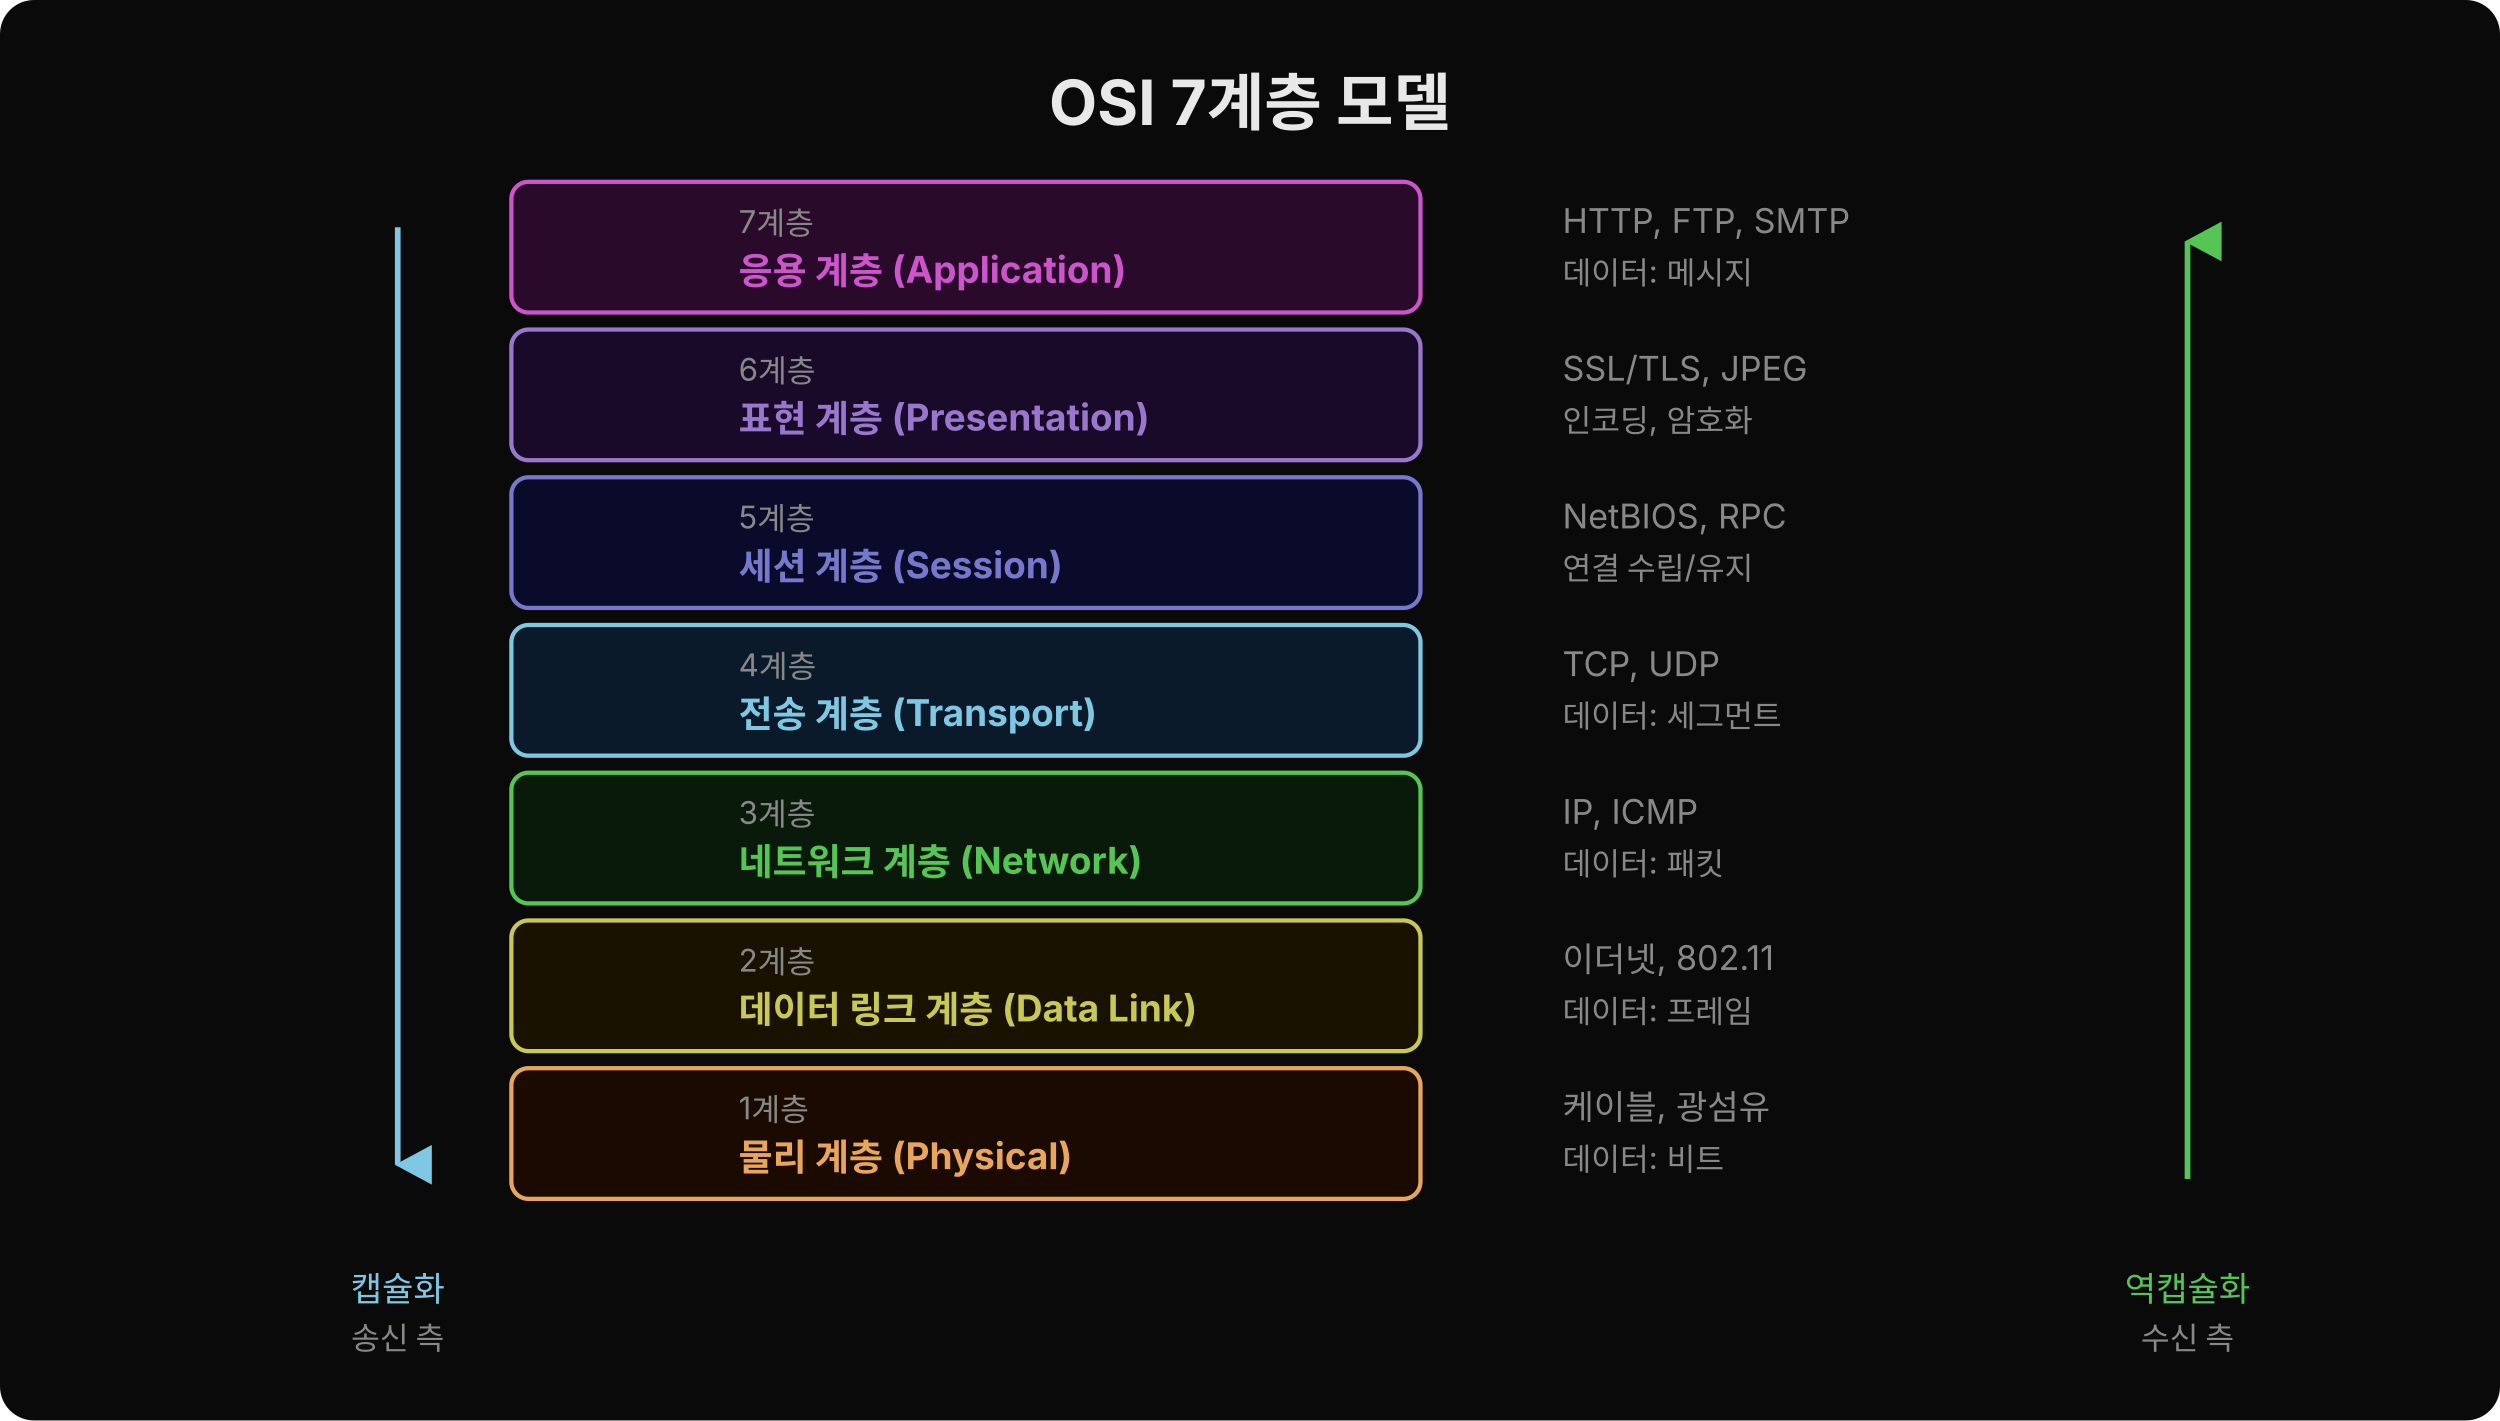
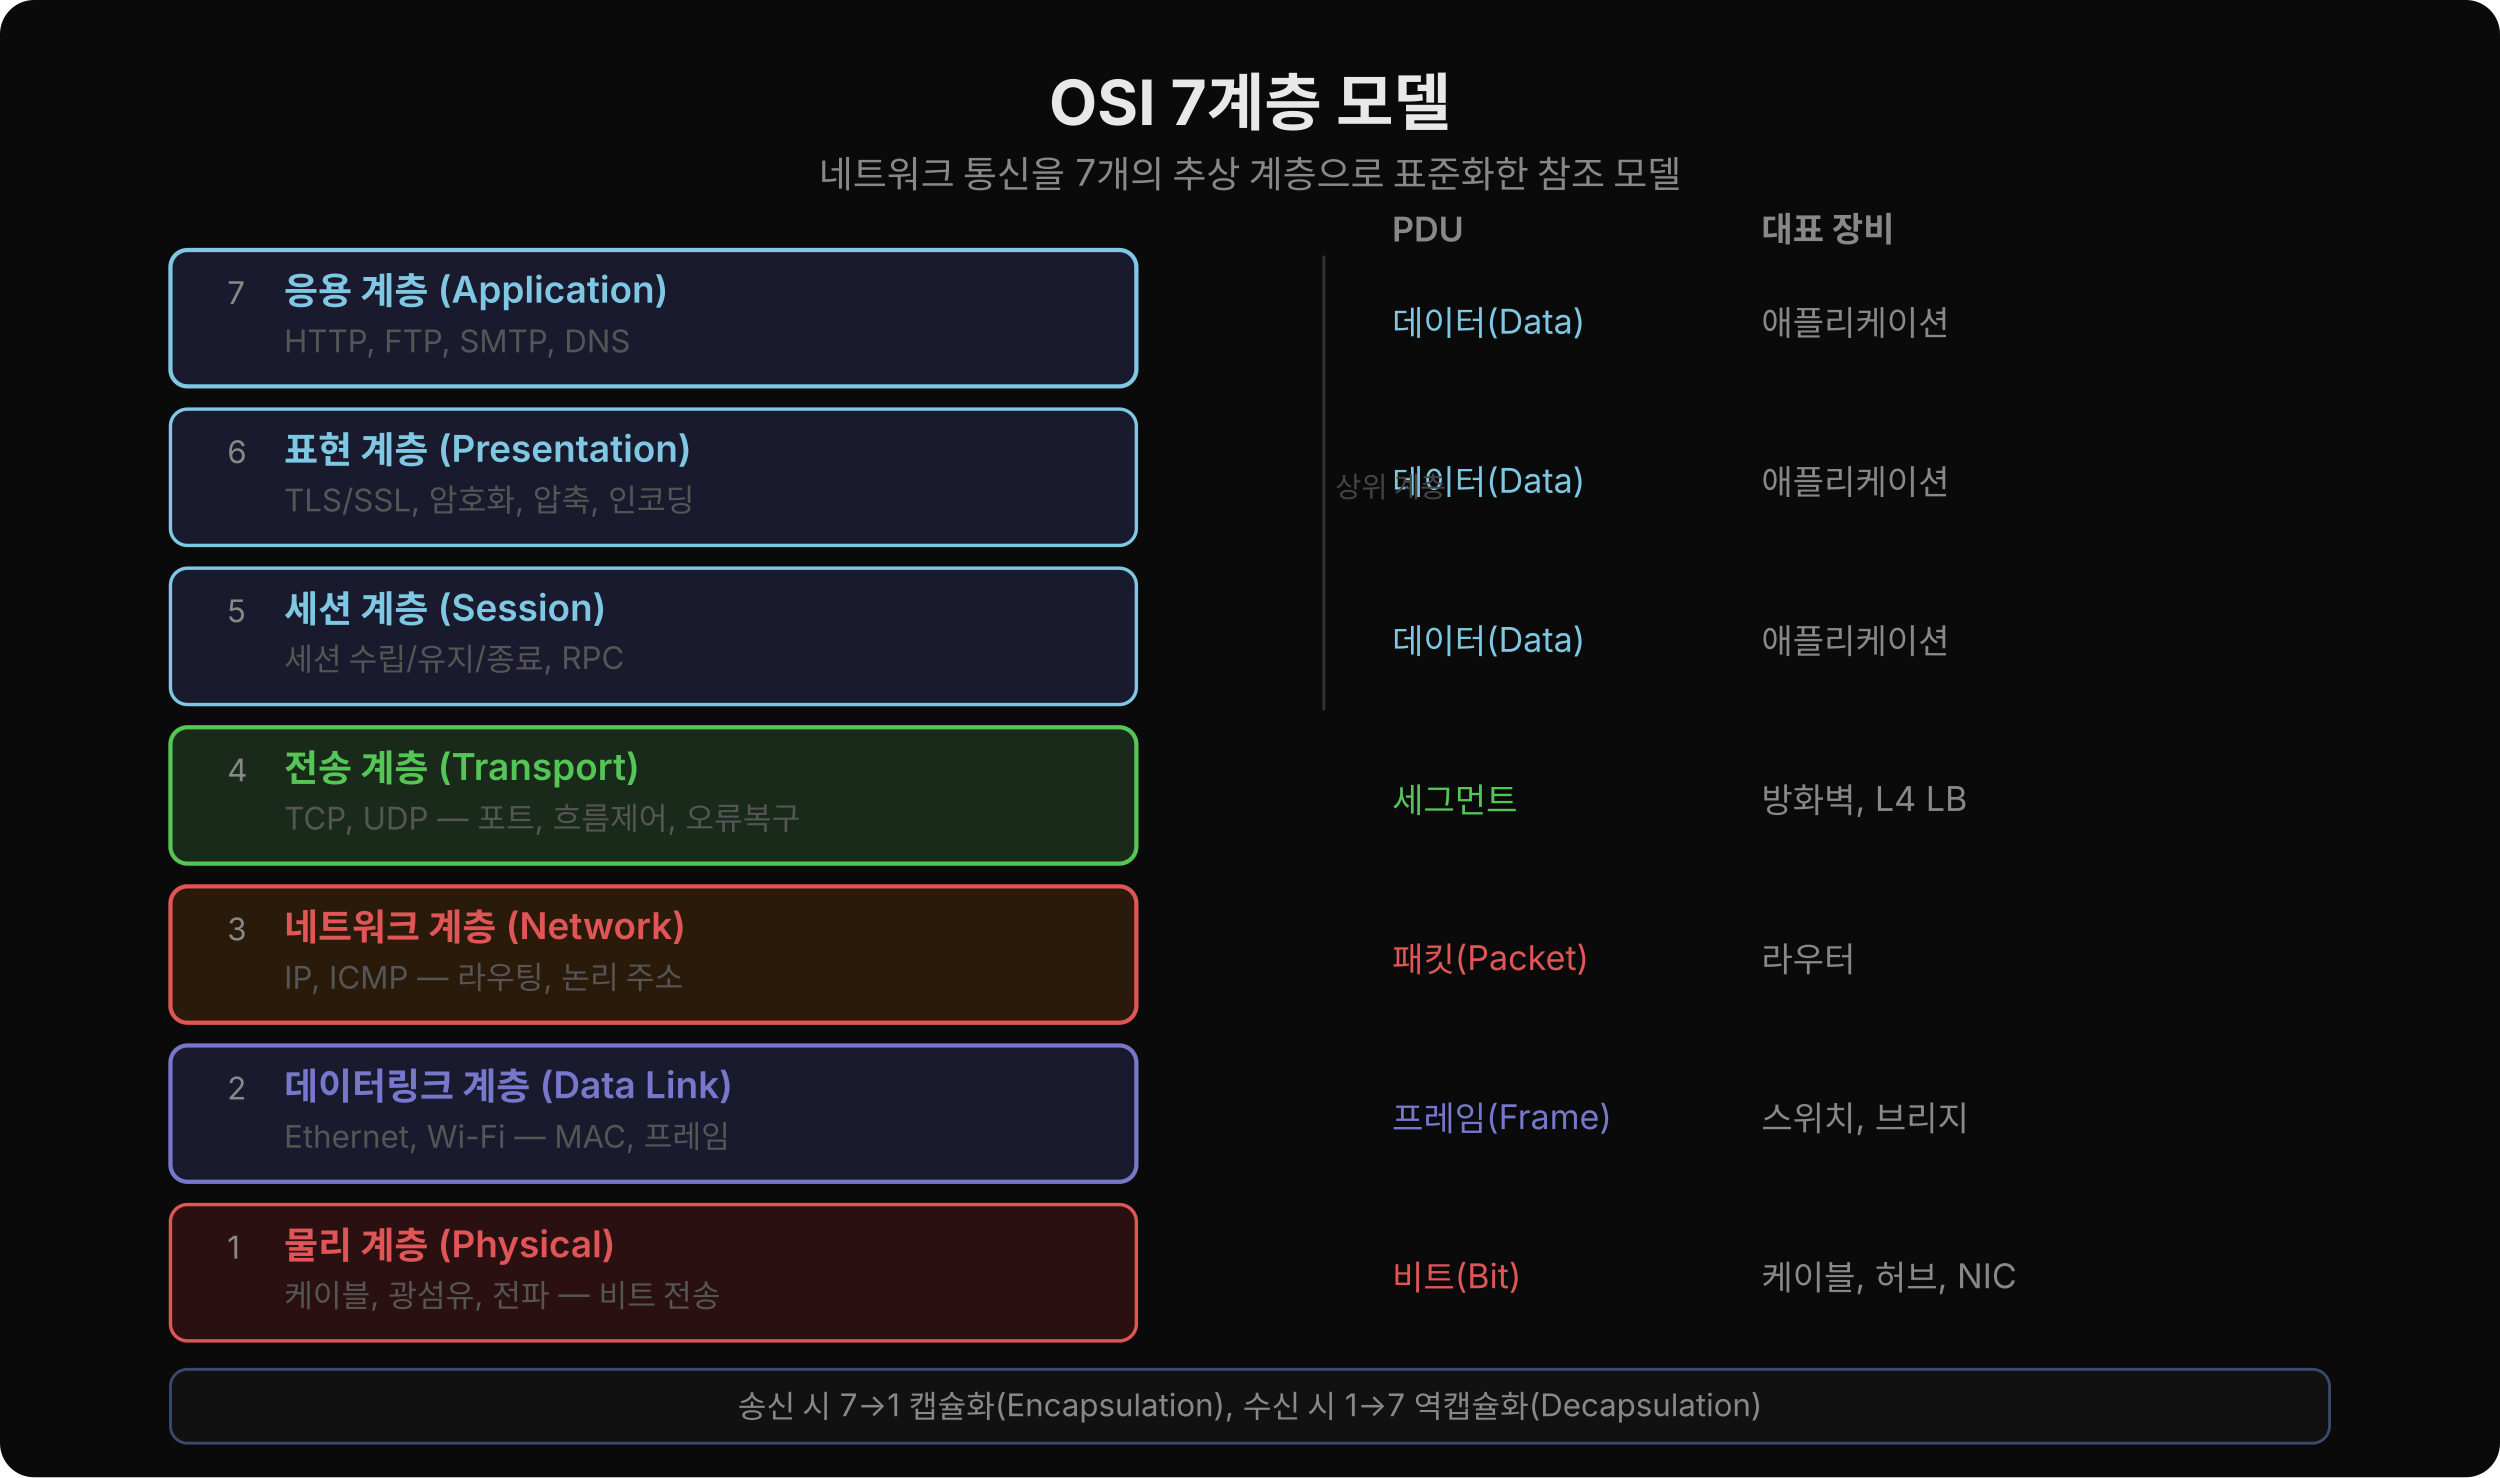
- <svg xmlns="http://www.w3.org/2000/svg" width="880" viewBox="0 0 880 500">
-   <rect width="880" height="500" fill="#0a0a0a" rx="12" />
-   <defs>
-     <marker id="arr-down" viewBox="0 0 14 14" refX="7" refY="12" markerUnits="userSpaceOnUse" markerWidth="14" markerHeight="14" orient="auto">
-       <path d="M 0 0 L 14 0 L 7 13 z" fill="#7ec8e3" />
-     </marker>
-     <marker id="arr-up" viewBox="0 0 14 14" refX="7" refY="2" markerUnits="userSpaceOnUse" markerWidth="14" markerHeight="14" orient="auto">
-       <path d="M 0 14 L 14 14 L 7 1 z" fill="#55c555" />
-     </marker>
-   </defs>
+ <svg xmlns="http://www.w3.org/2000/svg" width="880" height="520" viewBox="0 0 880 520">
+   <rect width="880" height="520" fill="#0a0a0a" rx="12" />
  <text x="440" y="44" font-family="'Wanted Sans Variable','Wanted Sans',-apple-system,sans-serif" font-size="22" font-weight="700" fill="#e8e8e8" text-anchor="middle">OSI 7계층 모델</text>
-   <rect x="180" y="64" width="320" height="46" rx="6" fill="#2a0a2a" stroke="#cc55cc" stroke-width="1.5" />
-   <text x="260" y="82" font-family="'Wanted Sans Variable','Wanted Sans',-apple-system,sans-serif" font-size="11" fill="#888">7계층</text>
-   <text x="260" y="100" font-family="'Wanted Sans Variable','Wanted Sans',-apple-system,sans-serif" font-size="13" font-weight="700" fill="#cc55cc">응용 계층 (Application)</text>
-   <text x="550" y="82" font-family="'Wanted Sans Variable','Wanted Sans',-apple-system,sans-serif" font-size="12" fill="#888">HTTP, FTP, SMTP</text>
-   <text x="550" y="100" font-family="'Wanted Sans Variable','Wanted Sans',-apple-system,sans-serif" font-size="11" fill="#888">데이터: 메시지</text>
-   <rect x="180" y="116" width="320" height="46" rx="6" fill="#1a0a2a" stroke="#9977cc" stroke-width="1.5" />
-   <text x="260" y="134" font-family="'Wanted Sans Variable','Wanted Sans',-apple-system,sans-serif" font-size="11" fill="#888">6계층</text>
-   <text x="260" y="152" font-family="'Wanted Sans Variable','Wanted Sans',-apple-system,sans-serif" font-size="13" font-weight="700" fill="#9977cc">표현 계층 (Presentation)</text>
-   <text x="550" y="134" font-family="'Wanted Sans Variable','Wanted Sans',-apple-system,sans-serif" font-size="12" fill="#888">SSL/TLS, JPEG</text>
-   <text x="550" y="152" font-family="'Wanted Sans Variable','Wanted Sans',-apple-system,sans-serif" font-size="11" fill="#888">인코딩, 암호화</text>
-   <rect x="180" y="168" width="320" height="46" rx="6" fill="#0a0a2a" stroke="#7777cc" stroke-width="1.5" />
-   <text x="260" y="186" font-family="'Wanted Sans Variable','Wanted Sans',-apple-system,sans-serif" font-size="11" fill="#888">5계층</text>
-   <text x="260" y="204" font-family="'Wanted Sans Variable','Wanted Sans',-apple-system,sans-serif" font-size="13" font-weight="700" fill="#7777cc">세션 계층 (Session)</text>
-   <text x="550" y="186" font-family="'Wanted Sans Variable','Wanted Sans',-apple-system,sans-serif" font-size="12" fill="#888">NetBIOS, RPC</text>
-   <text x="550" y="204" font-family="'Wanted Sans Variable','Wanted Sans',-apple-system,sans-serif" font-size="11" fill="#888">연결 수립/유지</text>
-   <rect x="180" y="220" width="320" height="46" rx="6" fill="#0a1a2a" stroke="#7ec8e3" stroke-width="1.5" />
-   <text x="260" y="238" font-family="'Wanted Sans Variable','Wanted Sans',-apple-system,sans-serif" font-size="11" fill="#888">4계층</text>
-   <text x="260" y="256" font-family="'Wanted Sans Variable','Wanted Sans',-apple-system,sans-serif" font-size="13" font-weight="700" fill="#7ec8e3">전송 계층 (Transport)</text>
-   <text x="550" y="238" font-family="'Wanted Sans Variable','Wanted Sans',-apple-system,sans-serif" font-size="12" fill="#888">TCP, UDP</text>
-   <text x="550" y="256" font-family="'Wanted Sans Variable','Wanted Sans',-apple-system,sans-serif" font-size="11" fill="#888">데이터: 세그먼트</text>
-   <rect x="180" y="272" width="320" height="46" rx="6" fill="#0a1a0a" stroke="#55c555" stroke-width="1.5" />
-   <text x="260" y="290" font-family="'Wanted Sans Variable','Wanted Sans',-apple-system,sans-serif" font-size="11" fill="#888">3계층</text>
-   <text x="260" y="308" font-family="'Wanted Sans Variable','Wanted Sans',-apple-system,sans-serif" font-size="13" font-weight="700" fill="#55c555">네트워크 계층 (Network)</text>
-   <text x="550" y="290" font-family="'Wanted Sans Variable','Wanted Sans',-apple-system,sans-serif" font-size="12" fill="#888">IP, ICMP</text>
-   <text x="550" y="308" font-family="'Wanted Sans Variable','Wanted Sans',-apple-system,sans-serif" font-size="11" fill="#888">데이터: 패킷</text>
-   <rect x="180" y="324" width="320" height="46" rx="6" fill="#1a1200" stroke="#c8c855" stroke-width="1.5" />
-   <text x="260" y="342" font-family="'Wanted Sans Variable','Wanted Sans',-apple-system,sans-serif" font-size="11" fill="#888">2계층</text>
-   <text x="260" y="360" font-family="'Wanted Sans Variable','Wanted Sans',-apple-system,sans-serif" font-size="13" font-weight="700" fill="#c8c855">데이터 링크 계층 (Data Link)</text>
-   <text x="550" y="342" font-family="'Wanted Sans Variable','Wanted Sans',-apple-system,sans-serif" font-size="12" fill="#888">이더넷, 802.11</text>
-   <text x="550" y="360" font-family="'Wanted Sans Variable','Wanted Sans',-apple-system,sans-serif" font-size="11" fill="#888">데이터: 프레임</text>
-   <rect x="180" y="376" width="320" height="46" rx="6" fill="#1a0a00" stroke="#e8a55c" stroke-width="1.5" />
-   <text x="260" y="394" font-family="'Wanted Sans Variable','Wanted Sans',-apple-system,sans-serif" font-size="11" fill="#888">1계층</text>
-   <text x="260" y="412" font-family="'Wanted Sans Variable','Wanted Sans',-apple-system,sans-serif" font-size="13" font-weight="700" fill="#e8a55c">물리 계층 (Physical)</text>
-   <text x="550" y="394" font-family="'Wanted Sans Variable','Wanted Sans',-apple-system,sans-serif" font-size="12" fill="#888">케이블, 광섬유</text>
-   <text x="550" y="412" font-family="'Wanted Sans Variable','Wanted Sans',-apple-system,sans-serif" font-size="11" fill="#888">데이터: 비트</text>
-   <line x1="140" y1="80" x2="140" y2="410" stroke="#7ec8e3" stroke-width="2" marker-end="url(#arr-down)" />
-   <text x="140" y="458" font-family="'Wanted Sans Variable','Wanted Sans',-apple-system,sans-serif" font-size="12" fill="#7ec8e3" text-anchor="middle">캡슐화</text>
-   <text x="140" y="475" font-family="'Wanted Sans Variable','Wanted Sans',-apple-system,sans-serif" font-size="11" fill="#888" text-anchor="middle">송신 측</text>
-   <line x1="770" y1="415" x2="770" y2="85" stroke="#55c555" stroke-width="2" marker-end="url(#arr-up)" />
-   <text x="770" y="458" font-family="'Wanted Sans Variable','Wanted Sans',-apple-system,sans-serif" font-size="12" fill="#55c555" text-anchor="middle">역캡슐화</text>
-   <text x="770" y="475" font-family="'Wanted Sans Variable','Wanted Sans',-apple-system,sans-serif" font-size="11" fill="#888" text-anchor="middle">수신 측</text>
+   <text x="440" y="66" font-family="'Wanted Sans Variable','Wanted Sans',-apple-system,sans-serif" font-size="13" fill="#888" text-anchor="middle">네트워크 통신을 7개의 추상 계층으로 표준화한 참조 모델</text>
+   <rect x="60" y="88" width="340" height="48" rx="6" fill="#1a1a2e" stroke="#7ec8e3" stroke-width="1.5" />
+   <text x="80" y="107" font-family="'Wanted Sans Variable','Wanted Sans',-apple-system,sans-serif" font-size="11" fill="#888">7</text>
+   <text x="100" y="107" font-family="'Wanted Sans Variable','Wanted Sans',-apple-system,sans-serif" font-size="13" font-weight="600" fill="#7ec8e3">응용 계층 (Application)</text>
+   <text x="100" y="124" font-family="'Wanted Sans Variable','Wanted Sans',-apple-system,sans-serif" font-size="11" fill="#555">HTTP, FTP, SMTP, DNS</text>
+   <rect x="60" y="144" width="340" height="48" rx="6" fill="#1a1a2e" stroke="#7ec8e3" stroke-width="1.2" />
+   <text x="80" y="163" font-family="'Wanted Sans Variable','Wanted Sans',-apple-system,sans-serif" font-size="11" fill="#888">6</text>
+   <text x="100" y="163" font-family="'Wanted Sans Variable','Wanted Sans',-apple-system,sans-serif" font-size="13" font-weight="600" fill="#7ec8e3">표현 계층 (Presentation)</text>
+   <text x="100" y="180" font-family="'Wanted Sans Variable','Wanted Sans',-apple-system,sans-serif" font-size="11" fill="#555">TLS/SSL, 암호화, 압축, 인코딩</text>
+   <rect x="60" y="200" width="340" height="48" rx="6" fill="#1a1a2e" stroke="#7ec8e3" stroke-width="1.2" />
+   <text x="80" y="219" font-family="'Wanted Sans Variable','Wanted Sans',-apple-system,sans-serif" font-size="11" fill="#888">5</text>
+   <text x="100" y="219" font-family="'Wanted Sans Variable','Wanted Sans',-apple-system,sans-serif" font-size="13" font-weight="600" fill="#7ec8e3">세션 계층 (Session)</text>
+   <text x="100" y="236" font-family="'Wanted Sans Variable','Wanted Sans',-apple-system,sans-serif" font-size="11" fill="#555">세션 수립/유지/종료, RPC</text>
+   <rect x="60" y="256" width="340" height="48" rx="6" fill="#1a2a1a" stroke="#55c555" stroke-width="1.5" />
+   <text x="80" y="275" font-family="'Wanted Sans Variable','Wanted Sans',-apple-system,sans-serif" font-size="11" fill="#888">4</text>
+   <text x="100" y="275" font-family="'Wanted Sans Variable','Wanted Sans',-apple-system,sans-serif" font-size="13" font-weight="600" fill="#55c555">전송 계층 (Transport)</text>
+   <text x="100" y="292" font-family="'Wanted Sans Variable','Wanted Sans',-apple-system,sans-serif" font-size="11" fill="#555">TCP, UDP — 포트, 흐름제어, 오류복구</text>
+   <rect x="60" y="312" width="340" height="48" rx="6" fill="#2a1a0a" stroke="#e05555" stroke-width="1.5" />
+   <text x="80" y="331" font-family="'Wanted Sans Variable','Wanted Sans',-apple-system,sans-serif" font-size="11" fill="#888">3</text>
+   <text x="100" y="331" font-family="'Wanted Sans Variable','Wanted Sans',-apple-system,sans-serif" font-size="13" font-weight="600" fill="#e05555">네트워크 계층 (Network)</text>
+   <text x="100" y="348" font-family="'Wanted Sans Variable','Wanted Sans',-apple-system,sans-serif" font-size="11" fill="#555">IP, ICMP — 라우팅, 논리 주소</text>
+   <rect x="60" y="368" width="340" height="48" rx="6" fill="#1a1a2e" stroke="#7777cc" stroke-width="1.5" />
+   <text x="80" y="387" font-family="'Wanted Sans Variable','Wanted Sans',-apple-system,sans-serif" font-size="11" fill="#888">2</text>
+   <text x="100" y="387" font-family="'Wanted Sans Variable','Wanted Sans',-apple-system,sans-serif" font-size="13" font-weight="600" fill="#7777cc">데이터링크 계층 (Data Link)</text>
+   <text x="100" y="404" font-family="'Wanted Sans Variable','Wanted Sans',-apple-system,sans-serif" font-size="11" fill="#555">Ethernet, Wi-Fi — MAC, 프레임</text>
+   <rect x="60" y="424" width="340" height="48" rx="6" fill="#2a1010" stroke="#e05555" stroke-width="1.2" />
+   <text x="80" y="443" font-family="'Wanted Sans Variable','Wanted Sans',-apple-system,sans-serif" font-size="11" fill="#888">1</text>
+   <text x="100" y="443" font-family="'Wanted Sans Variable','Wanted Sans',-apple-system,sans-serif" font-size="13" font-weight="600" fill="#e05555">물리 계층 (Physical)</text>
+   <text x="100" y="460" font-family="'Wanted Sans Variable','Wanted Sans',-apple-system,sans-serif" font-size="11" fill="#555">케이블, 광섬유, 전파 — 비트 전송</text>
+   <text x="490" y="85" font-family="'Wanted Sans Variable','Wanted Sans',-apple-system,sans-serif" font-size="12" font-weight="600" fill="#888">PDU</text>
+   <text x="620" y="85" font-family="'Wanted Sans Variable','Wanted Sans',-apple-system,sans-serif" font-size="12" font-weight="600" fill="#888">대표 장비</text>
+   <text x="490" y="118" font-family="'Wanted Sans Variable','Wanted Sans',-apple-system,sans-serif" font-size="12" fill="#7ec8e3">데이터(Data)</text>
+   <text x="490" y="174" font-family="'Wanted Sans Variable','Wanted Sans',-apple-system,sans-serif" font-size="12" fill="#7ec8e3">데이터(Data)</text>
+   <text x="490" y="230" font-family="'Wanted Sans Variable','Wanted Sans',-apple-system,sans-serif" font-size="12" fill="#7ec8e3">데이터(Data)</text>
+   <text x="490" y="286" font-family="'Wanted Sans Variable','Wanted Sans',-apple-system,sans-serif" font-size="12" fill="#55c555">세그먼트</text>
+   <text x="490" y="342" font-family="'Wanted Sans Variable','Wanted Sans',-apple-system,sans-serif" font-size="12" fill="#e05555">패킷(Packet)</text>
+   <text x="490" y="398" font-family="'Wanted Sans Variable','Wanted Sans',-apple-system,sans-serif" font-size="12" fill="#7777cc">프레임(Frame)</text>
+   <text x="490" y="454" font-family="'Wanted Sans Variable','Wanted Sans',-apple-system,sans-serif" font-size="12" fill="#e05555">비트(Bit)</text>
+   <text x="620" y="118" font-family="'Wanted Sans Variable','Wanted Sans',-apple-system,sans-serif" font-size="12" fill="#888">애플리케이션</text>
+   <text x="620" y="174" font-family="'Wanted Sans Variable','Wanted Sans',-apple-system,sans-serif" font-size="12" fill="#888">애플리케이션</text>
+   <text x="620" y="230" font-family="'Wanted Sans Variable','Wanted Sans',-apple-system,sans-serif" font-size="12" fill="#888">애플리케이션</text>
+   <text x="620" y="286" font-family="'Wanted Sans Variable','Wanted Sans',-apple-system,sans-serif" font-size="12" fill="#888">방화벽, L4 LB</text>
+   <text x="620" y="342" font-family="'Wanted Sans Variable','Wanted Sans',-apple-system,sans-serif" font-size="12" fill="#888">라우터</text>
+   <text x="620" y="398" font-family="'Wanted Sans Variable','Wanted Sans',-apple-system,sans-serif" font-size="12" fill="#888">스위치, 브리지</text>
+   <text x="620" y="454" font-family="'Wanted Sans Variable','Wanted Sans',-apple-system,sans-serif" font-size="12" fill="#888">케이블, 허브, NIC</text>
+   <line x1="466" y1="90" x2="466" y2="250" stroke="#333" stroke-width="1" />
+   <text x="470" y="175" font-family="'Wanted Sans Variable','Wanted Sans',-apple-system,sans-serif" font-size="10" fill="#444">상위 계층</text>
+   <rect x="60" y="482" width="760" height="26" rx="6" fill="#111" stroke="#3a4a6e" stroke-width="1" />
+   <text x="440" y="499" font-family="'Wanted Sans Variable','Wanted Sans',-apple-system,sans-serif" font-size="11" fill="#888" text-anchor="middle">송신 시 7→1 캡슐화(Encapsulation), 수신 시 1→7 역캡슐화(Decapsulation)</text>
</svg>
